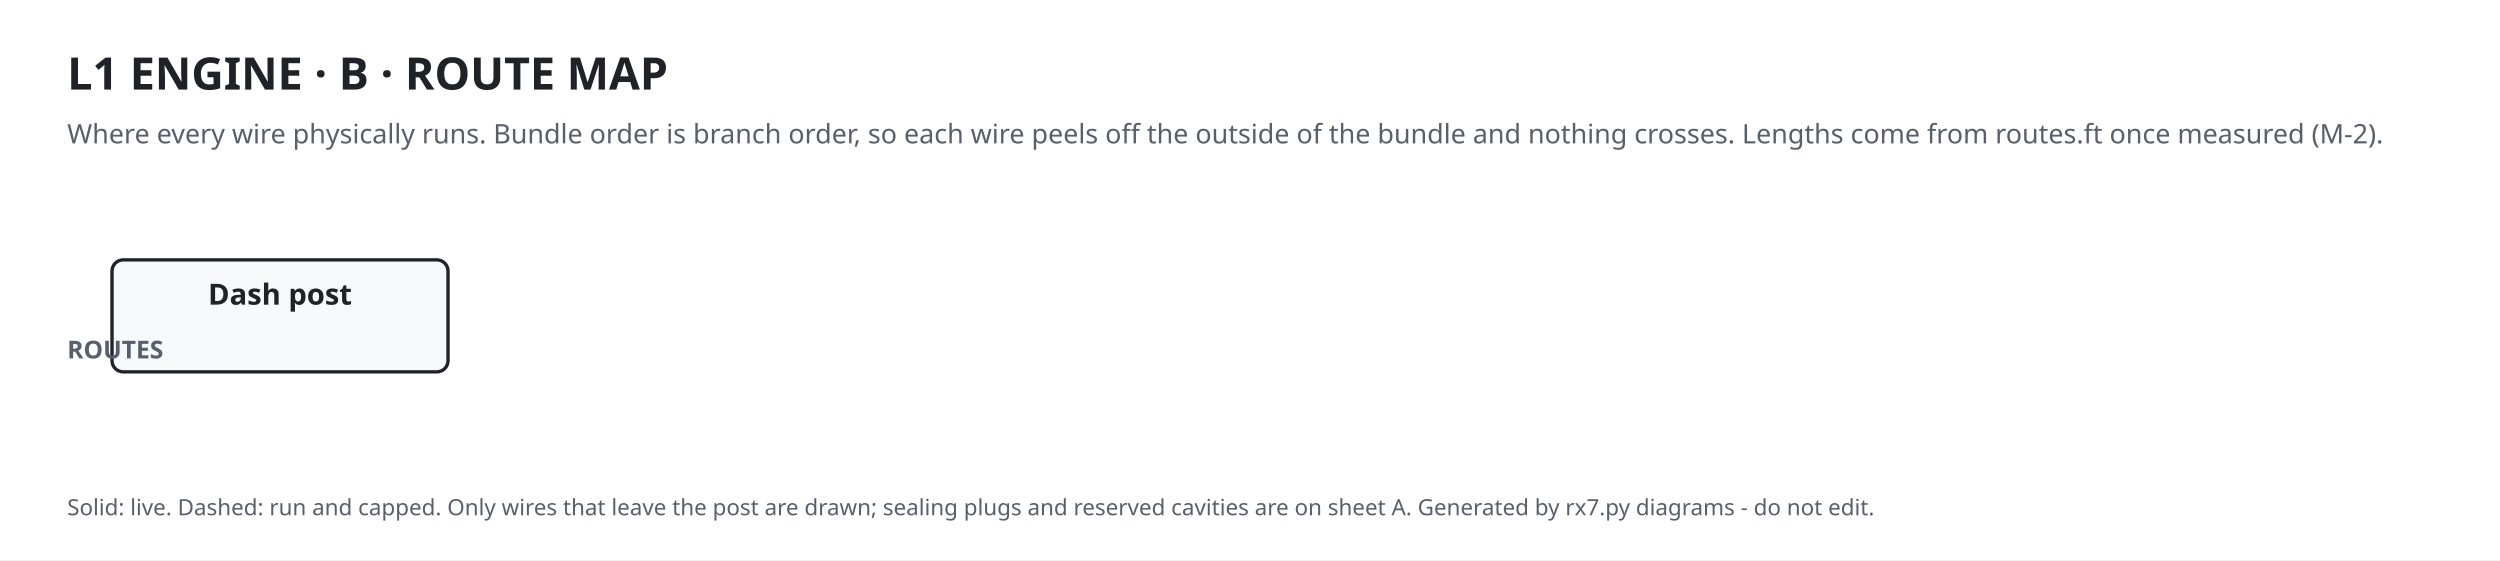
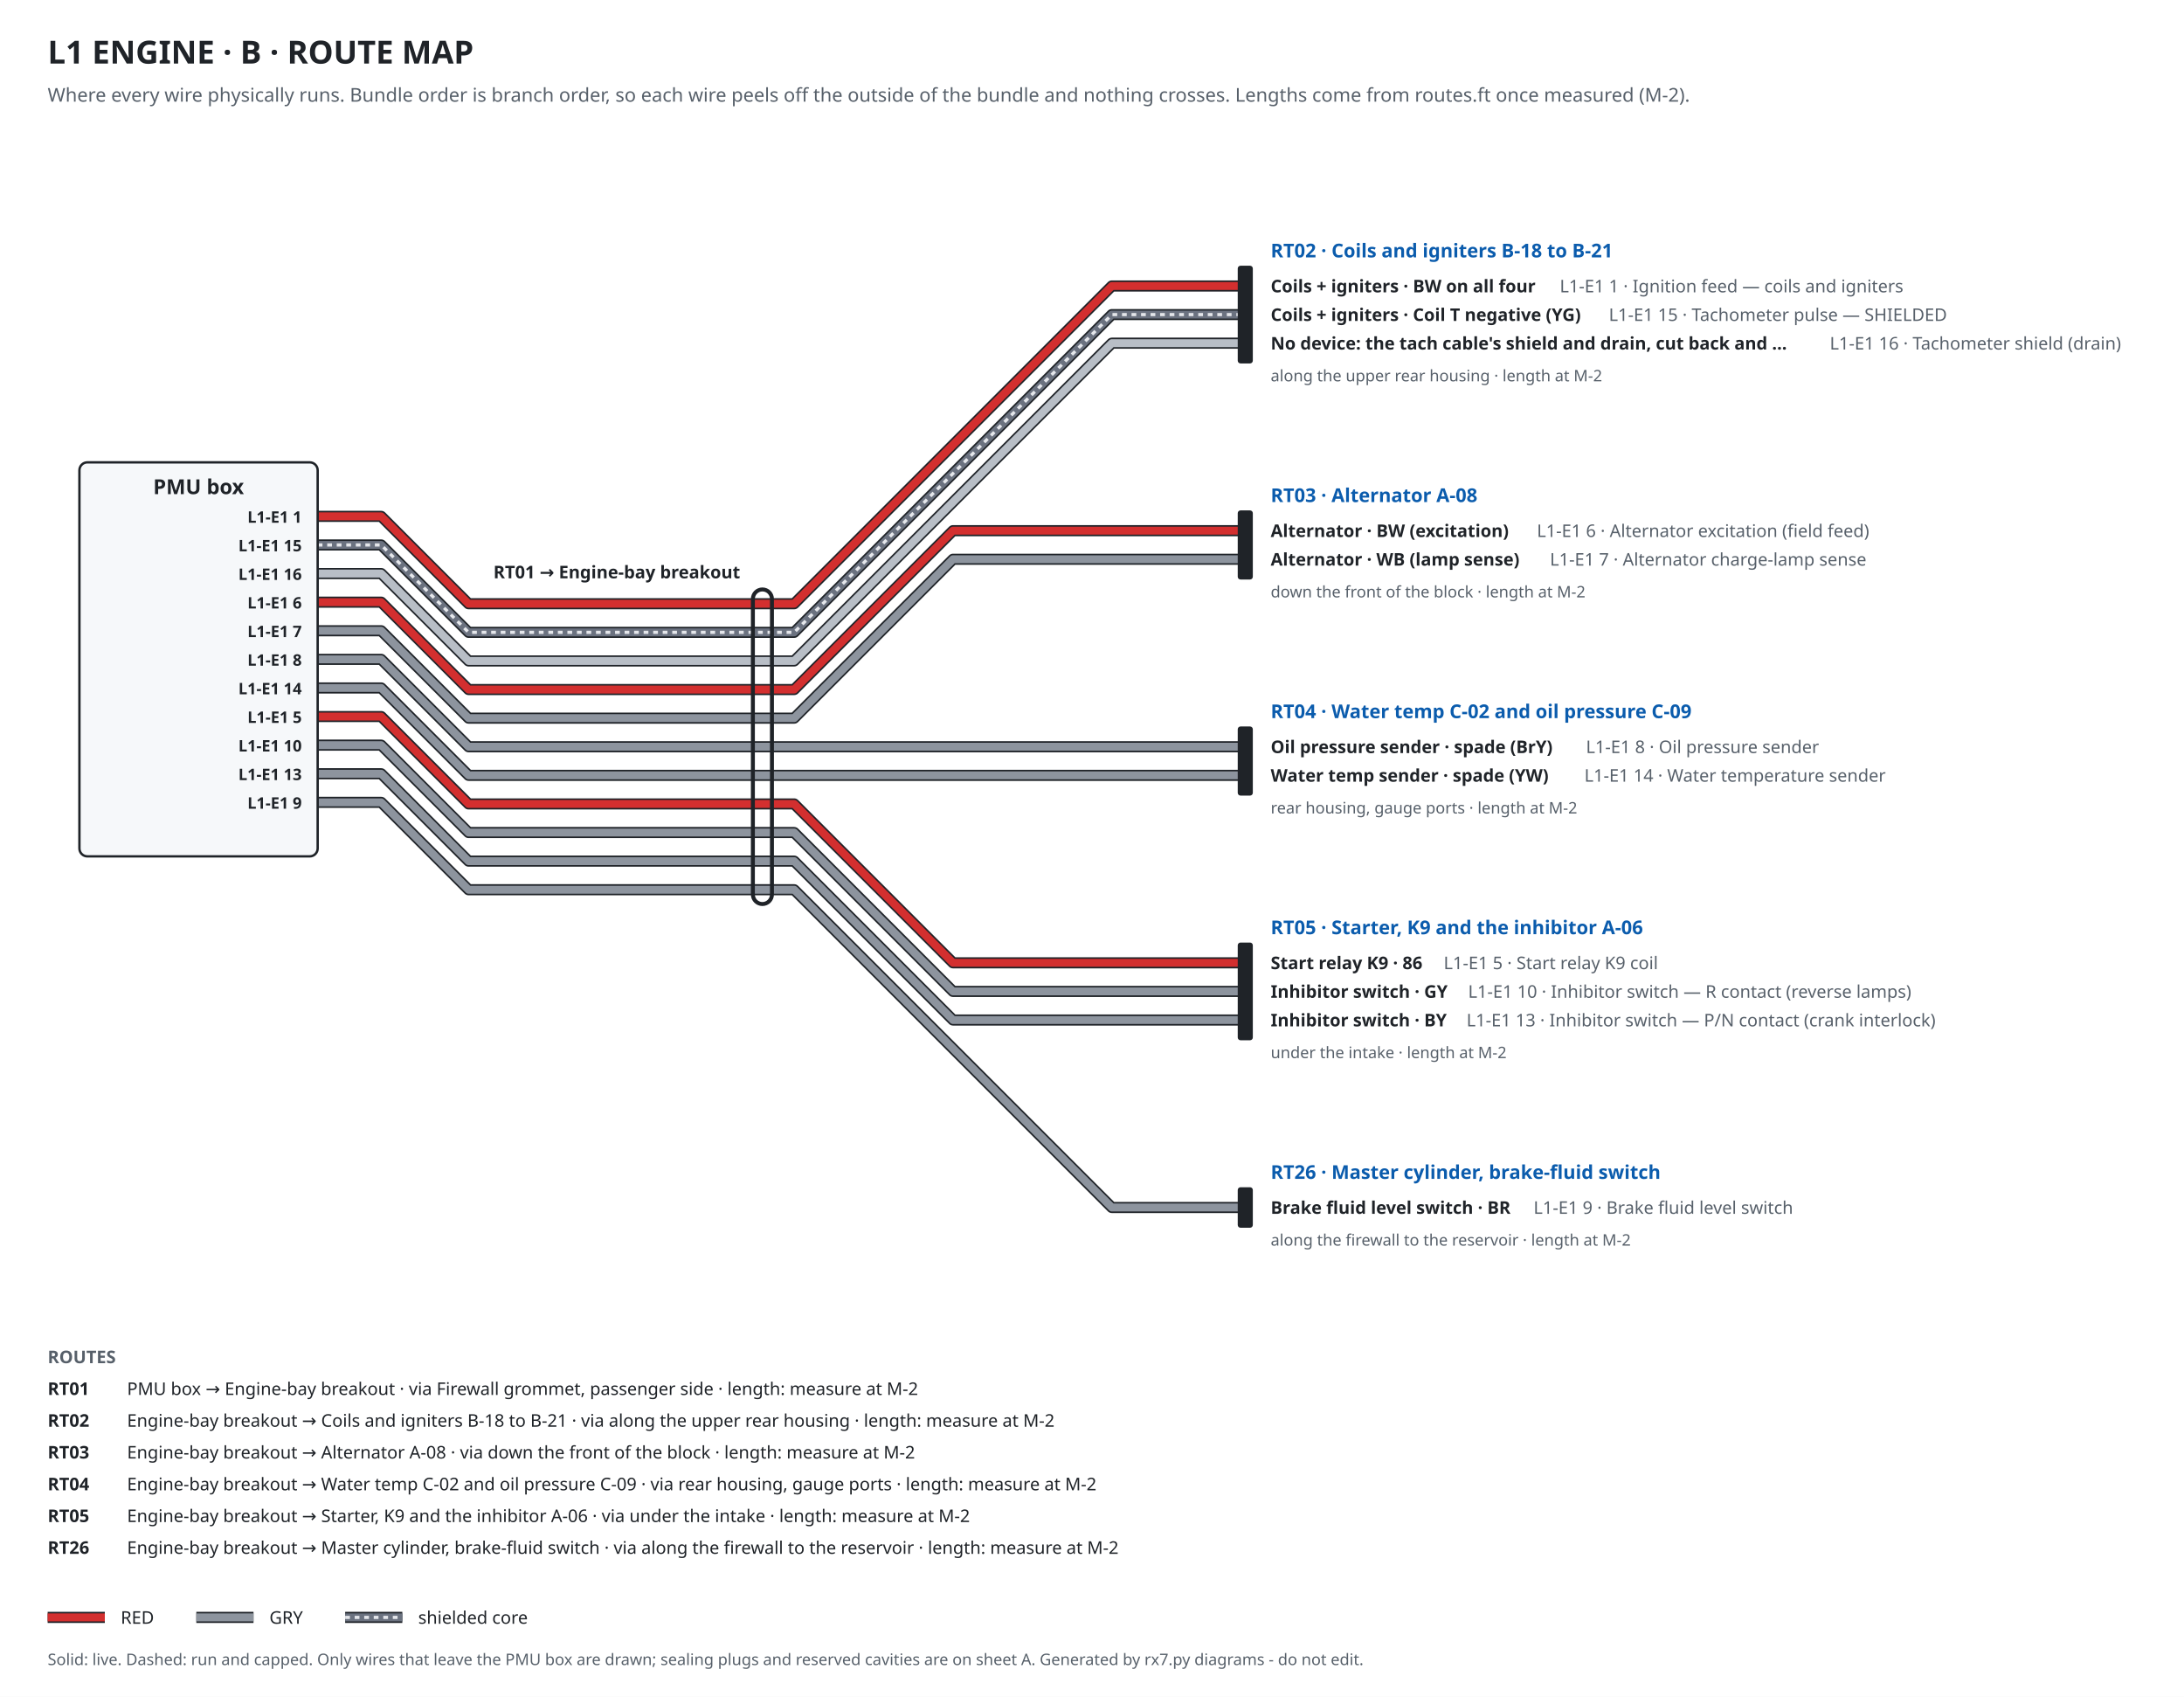
- <svg xmlns="http://www.w3.org/2000/svg" width="1116" height="250" viewBox="0 0 1116 250" font-family="Noto Sans, sans-serif">
+ <svg xmlns="http://www.w3.org/2000/svg" width="1375" height="1068" viewBox="0 0 1375 1068" font-family="Noto Sans, sans-serif">
  <rect width="100%" height="100%" fill="#fff" />
  <text x="30.0" y="40.0" font-size="20" text-anchor="start" font-weight="700" fill="#1f2328">L1 ENGINE · B · ROUTE MAP</text>
  <text x="30.0" y="64.0" font-size="12" text-anchor="start" font-weight="400" fill="#57606a">Where every wire physically runs. Bundle order is branch order, so each wire peels off the outside of the bundle and nothing crosses. Lengths come from routes.ft once measured (M-2).</text>
-   <rect x="50.0" y="116.0" width="150.0" height="50.0" rx="5" fill="#f6f8fa" stroke="#1f2328" stroke-width="1.5" />
-   <text x="125.0" y="136.0" font-size="13" text-anchor="middle" font-weight="700" fill="#1f2328">Dash post</text>
-   <text x="30.0" y="160.0" font-size="11" text-anchor="start" font-weight="700" fill="#57606a">ROUTES</text>
-   <text x="30.0" y="230.0" font-size="10" text-anchor="start" font-weight="400" fill="#57606a">Solid: live. Dashed: run and capped. Only wires that leave the post are drawn; sealing plugs and reserved cavities are on sheet A. Generated by rx7.py diagrams - do not edit.</text>
+   <path d="M200.0,325.0 L240.0,325.0 L295.0,380.0 L500.0,380.0 L700.0,180.0 L780.0,180.0" fill="none" stroke="#1f2328" stroke-width="7" stroke-linejoin="round" />
+   <path d="M200.0,325.0 L240.0,325.0 L295.0,380.0 L500.0,380.0 L700.0,180.0 L780.0,180.0" fill="none" stroke="#d32f2f" stroke-width="5" stroke-linejoin="round" />
+   <path d="M200.0,343.0 L240.0,343.0 L295.0,398.0 L500.0,398.0 L700.0,198.0 L780.0,198.0" fill="none" stroke="#1f2328" stroke-width="7" stroke-linejoin="round" />
+   <path d="M200.0,343.0 L240.0,343.0 L295.0,398.0 L500.0,398.0 L700.0,198.0 L780.0,198.0" fill="none" stroke="#6b7280" stroke-width="5" stroke-linejoin="round" />
+   <path d="M200.0,343.0 L240.0,343.0 L295.0,398.0 L500.0,398.0 L700.0,198.0 L780.0,198.0" fill="none" stroke="#e5e7eb" stroke-width="2" stroke-dasharray="3 3" />
+   <path d="M200.0,361.0 L240.0,361.0 L295.0,416.0 L500.0,416.0 L700.0,216.0 L780.0,216.0" fill="none" stroke="#1f2328" stroke-width="7" stroke-linejoin="round" />
+   <path d="M200.0,361.0 L240.0,361.0 L295.0,416.0 L500.0,416.0 L700.0,216.0 L780.0,216.0" fill="none" stroke="#b8bec6" stroke-width="5" stroke-linejoin="round" />
+   <path d="M200.0,379.0 L240.0,379.0 L295.0,434.0 L500.0,434.0 L600.0,334.0 L780.0,334.0" fill="none" stroke="#1f2328" stroke-width="7" stroke-linejoin="round" />
+   <path d="M200.0,379.0 L240.0,379.0 L295.0,434.0 L500.0,434.0 L600.0,334.0 L780.0,334.0" fill="none" stroke="#d32f2f" stroke-width="5" stroke-linejoin="round" />
+   <path d="M200.0,397.0 L240.0,397.0 L295.0,452.0 L500.0,452.0 L600.0,352.0 L780.0,352.0" fill="none" stroke="#1f2328" stroke-width="7" stroke-linejoin="round" />
+   <path d="M200.0,397.0 L240.0,397.0 L295.0,452.0 L500.0,452.0 L600.0,352.0 L780.0,352.0" fill="none" stroke="#8d949e" stroke-width="5" stroke-linejoin="round" />
+   <path d="M200.0,415.0 L240.0,415.0 L295.0,470.0 L500.0,470.0 L500.0,470.0 L780.0,470.0" fill="none" stroke="#1f2328" stroke-width="7" stroke-linejoin="round" />
+   <path d="M200.0,415.0 L240.0,415.0 L295.0,470.0 L500.0,470.0 L500.0,470.0 L780.0,470.0" fill="none" stroke="#8d949e" stroke-width="5" stroke-linejoin="round" />
+   <path d="M200.0,433.0 L240.0,433.0 L295.0,488.0 L500.0,488.0 L500.0,488.0 L780.0,488.0" fill="none" stroke="#1f2328" stroke-width="7" stroke-linejoin="round" />
+   <path d="M200.0,433.0 L240.0,433.0 L295.0,488.0 L500.0,488.0 L500.0,488.0 L780.0,488.0" fill="none" stroke="#8d949e" stroke-width="5" stroke-linejoin="round" />
+   <path d="M200.0,451.0 L240.0,451.0 L295.0,506.0 L500.0,506.0 L600.0,606.0 L780.0,606.0" fill="none" stroke="#1f2328" stroke-width="7" stroke-linejoin="round" />
+   <path d="M200.0,451.0 L240.0,451.0 L295.0,506.0 L500.0,506.0 L600.0,606.0 L780.0,606.0" fill="none" stroke="#d32f2f" stroke-width="5" stroke-linejoin="round" />
+   <path d="M200.0,469.0 L240.0,469.0 L295.0,524.0 L500.0,524.0 L600.0,624.0 L780.0,624.0" fill="none" stroke="#1f2328" stroke-width="7" stroke-linejoin="round" />
+   <path d="M200.0,469.0 L240.0,469.0 L295.0,524.0 L500.0,524.0 L600.0,624.0 L780.0,624.0" fill="none" stroke="#8d949e" stroke-width="5" stroke-linejoin="round" />
+   <path d="M200.0,487.0 L240.0,487.0 L295.0,542.0 L500.0,542.0 L600.0,642.0 L780.0,642.0" fill="none" stroke="#1f2328" stroke-width="7" stroke-linejoin="round" />
+   <path d="M200.0,487.0 L240.0,487.0 L295.0,542.0 L500.0,542.0 L600.0,642.0 L780.0,642.0" fill="none" stroke="#8d949e" stroke-width="5" stroke-linejoin="round" />
+   <path d="M200.0,505.0 L240.0,505.0 L295.0,560.0 L500.0,560.0 L700.0,760.0 L780.0,760.0" fill="none" stroke="#1f2328" stroke-width="7" stroke-linejoin="round" />
+   <path d="M200.0,505.0 L240.0,505.0 L295.0,560.0 L500.0,560.0 L700.0,760.0 L780.0,760.0" fill="none" stroke="#8d949e" stroke-width="5" stroke-linejoin="round" />
+   <rect x="50.0" y="291.0" width="150.0" height="248.0" rx="5" fill="#f6f8fa" stroke="#1f2328" stroke-width="1.5" />
+   <text x="125.0" y="311.0" font-size="13" text-anchor="middle" font-weight="700" fill="#1f2328">PMU box</text>
+   <text x="190.0" y="329.0" font-size="10" text-anchor="end" font-weight="700" fill="#1f2328">L1-E1 1</text>
+   <text x="190.0" y="347.0" font-size="10" text-anchor="end" font-weight="700" fill="#1f2328">L1-E1 15</text>
+   <text x="190.0" y="365.0" font-size="10" text-anchor="end" font-weight="700" fill="#1f2328">L1-E1 16</text>
+   <text x="190.0" y="383.0" font-size="10" text-anchor="end" font-weight="700" fill="#1f2328">L1-E1 6</text>
+   <text x="190.0" y="401.0" font-size="10" text-anchor="end" font-weight="700" fill="#1f2328">L1-E1 7</text>
+   <text x="190.0" y="419.0" font-size="10" text-anchor="end" font-weight="700" fill="#1f2328">L1-E1 8</text>
+   <text x="190.0" y="437.0" font-size="10" text-anchor="end" font-weight="700" fill="#1f2328">L1-E1 14</text>
+   <text x="190.0" y="455.0" font-size="10" text-anchor="end" font-weight="700" fill="#1f2328">L1-E1 5</text>
+   <text x="190.0" y="473.0" font-size="10" text-anchor="end" font-weight="700" fill="#1f2328">L1-E1 10</text>
+   <text x="190.0" y="491.0" font-size="10" text-anchor="end" font-weight="700" fill="#1f2328">L1-E1 13</text>
+   <text x="190.0" y="509.0" font-size="10" text-anchor="end" font-weight="700" fill="#1f2328">L1-E1 9</text>
+   <rect x="474.0" y="371.0" width="12.0" height="198.0" rx="6" fill="none" stroke="#1f2328" stroke-width="2.5" />
+   <text x="466.0" y="364.0" font-size="11" text-anchor="end" font-weight="600" fill="#1f2328">RT01 → Engine-bay breakout</text>
+   <rect x="780.0" y="168.0" width="8.0" height="60.0" rx="1" fill="#1f2328" stroke="#1f2328" stroke-width="1.5" />
+   <text x="800.0" y="162.0" font-size="12" text-anchor="start" font-weight="700" fill="#0b5cad">RT02 · Coils and igniters B-18 to B-21</text>
+   <text x="800.0" y="184.0" font-size="11" text-anchor="start" font-weight="700" fill="#1f2328">Coils + igniters · BW on all four</text>
+   <text x="982.0" y="184.0" font-size="11" text-anchor="start" font-weight="400" fill="#57606a">L1-E1 1 · Ignition feed — coils and igniters</text>
+   <text x="800.0" y="202.0" font-size="11" text-anchor="start" font-weight="700" fill="#1f2328">Coils + igniters · Coil T negative (YG)</text>
+   <text x="1012.9" y="202.0" font-size="11" text-anchor="start" font-weight="400" fill="#57606a">L1-E1 15 · Tachometer pulse — SHIELDED</text>
+   <text x="800.0" y="220.0" font-size="11" text-anchor="start" font-weight="700" fill="#1f2328">No device: the tach cable's shield and drain, cut back and …</text>
+   <text x="1152.0" y="220.0" font-size="11" text-anchor="start" font-weight="400" fill="#57606a">L1-E1 16 · Tachometer shield (drain)</text>
+   <text x="800.0" y="240.0" font-size="10" text-anchor="start" font-weight="400" fill="#57606a">along the upper rear housing · length at M-2</text>
+   <rect x="780.0" y="322.0" width="8.0" height="42.0" rx="1" fill="#1f2328" stroke="#1f2328" stroke-width="1.5" />
+   <text x="800.0" y="316.0" font-size="12" text-anchor="start" font-weight="700" fill="#0b5cad">RT03 · Alternator A-08</text>
+   <text x="800.0" y="338.0" font-size="11" text-anchor="start" font-weight="700" fill="#1f2328">Alternator · BW (excitation)</text>
+   <text x="967.6" y="338.0" font-size="11" text-anchor="start" font-weight="400" fill="#57606a">L1-E1 6 · Alternator excitation (field feed)</text>
+   <text x="800.0" y="356.0" font-size="11" text-anchor="start" font-weight="700" fill="#1f2328">Alternator · WB (lamp sense)</text>
+   <text x="975.8" y="356.0" font-size="11" text-anchor="start" font-weight="400" fill="#57606a">L1-E1 7 · Alternator charge-lamp sense</text>
+   <text x="800.0" y="376.0" font-size="10" text-anchor="start" font-weight="400" fill="#57606a">down the front of the block · length at M-2</text>
+   <rect x="780.0" y="458.0" width="8.0" height="42.0" rx="1" fill="#1f2328" stroke="#1f2328" stroke-width="1.5" />
+   <text x="800.0" y="452.0" font-size="12" text-anchor="start" font-weight="700" fill="#0b5cad">RT04 · Water temp C-02 and oil pressure C-09</text>
+   <text x="800.0" y="474.0" font-size="11" text-anchor="start" font-weight="700" fill="#1f2328">Oil pressure sender · spade (BrY)</text>
+   <text x="998.5" y="474.0" font-size="11" text-anchor="start" font-weight="400" fill="#57606a">L1-E1 8 · Oil pressure sender</text>
+   <text x="800.0" y="492.0" font-size="11" text-anchor="start" font-weight="700" fill="#1f2328">Water temp sender · spade (YW)</text>
+   <text x="997.5" y="492.0" font-size="11" text-anchor="start" font-weight="400" fill="#57606a">L1-E1 14 · Water temperature sender</text>
+   <text x="800.0" y="512.0" font-size="10" text-anchor="start" font-weight="400" fill="#57606a">rear housing, gauge ports · length at M-2</text>
+   <rect x="780.0" y="594.0" width="8.0" height="60.0" rx="1" fill="#1f2328" stroke="#1f2328" stroke-width="1.5" />
+   <text x="800.0" y="588.0" font-size="12" text-anchor="start" font-weight="700" fill="#0b5cad">RT05 · Starter, K9 and the inhibitor A-06</text>
+   <text x="800.0" y="610.0" font-size="11" text-anchor="start" font-weight="700" fill="#1f2328">Start relay K9 · 86</text>
+   <text x="908.9" y="610.0" font-size="11" text-anchor="start" font-weight="400" fill="#57606a">L1-E1 5 · Start relay K9 coil</text>
+   <text x="800.0" y="628.0" font-size="11" text-anchor="start" font-weight="700" fill="#1f2328">Inhibitor switch · GY</text>
+   <text x="924.3" y="628.0" font-size="11" text-anchor="start" font-weight="400" fill="#57606a">L1-E1 10 · Inhibitor switch — R contact (reverse lamps)</text>
+   <text x="800.0" y="646.0" font-size="11" text-anchor="start" font-weight="700" fill="#1f2328">Inhibitor switch · BY</text>
+   <text x="923.3" y="646.0" font-size="11" text-anchor="start" font-weight="400" fill="#57606a">L1-E1 13 · Inhibitor switch — P/N contact (crank interlock)</text>
+   <text x="800.0" y="666.0" font-size="10" text-anchor="start" font-weight="400" fill="#57606a">under the intake · length at M-2</text>
+   <rect x="780.0" y="748.0" width="8.0" height="24.0" rx="1" fill="#1f2328" stroke="#1f2328" stroke-width="1.5" />
+   <text x="800.0" y="742.0" font-size="12" text-anchor="start" font-weight="700" fill="#0b5cad">RT26 · Master cylinder, brake-fluid switch</text>
+   <text x="800.0" y="764.0" font-size="11" text-anchor="start" font-weight="700" fill="#1f2328">Brake fluid level switch · BR</text>
+   <text x="965.5" y="764.0" font-size="11" text-anchor="start" font-weight="400" fill="#57606a">L1-E1 9 · Brake fluid level switch</text>
+   <text x="800.0" y="784.0" font-size="10" text-anchor="start" font-weight="400" fill="#57606a">along the firewall to the reservoir · length at M-2</text>
+   <text x="30.0" y="858.0" font-size="11" text-anchor="start" font-weight="700" fill="#57606a">ROUTES</text>
+   <text x="30.0" y="878.0" font-size="11" text-anchor="start" font-weight="700" fill="#1f2328">RT01</text>
+   <text x="80.0" y="878.0" font-size="11" text-anchor="start" font-weight="400" fill="#1f2328">PMU box → Engine-bay breakout  ·  via Firewall grommet, passenger side  ·  length: measure at M-2</text>
+   <text x="30.0" y="898.0" font-size="11" text-anchor="start" font-weight="700" fill="#1f2328">RT02</text>
+   <text x="80.0" y="898.0" font-size="11" text-anchor="start" font-weight="400" fill="#1f2328">Engine-bay breakout → Coils and igniters B-18 to B-21  ·  via along the upper rear housing  ·  length: measure at M-2</text>
+   <text x="30.0" y="918.0" font-size="11" text-anchor="start" font-weight="700" fill="#1f2328">RT03</text>
+   <text x="80.0" y="918.0" font-size="11" text-anchor="start" font-weight="400" fill="#1f2328">Engine-bay breakout → Alternator A-08  ·  via down the front of the block  ·  length: measure at M-2</text>
+   <text x="30.0" y="938.0" font-size="11" text-anchor="start" font-weight="700" fill="#1f2328">RT04</text>
+   <text x="80.0" y="938.0" font-size="11" text-anchor="start" font-weight="400" fill="#1f2328">Engine-bay breakout → Water temp C-02 and oil pressure C-09  ·  via rear housing, gauge ports  ·  length: measure at M-2</text>
+   <text x="30.0" y="958.0" font-size="11" text-anchor="start" font-weight="700" fill="#1f2328">RT05</text>
+   <text x="80.0" y="958.0" font-size="11" text-anchor="start" font-weight="400" fill="#1f2328">Engine-bay breakout → Starter, K9 and the inhibitor A-06  ·  via under the intake  ·  length: measure at M-2</text>
+   <text x="30.0" y="978.0" font-size="11" text-anchor="start" font-weight="700" fill="#1f2328">RT26</text>
+   <text x="80.0" y="978.0" font-size="11" text-anchor="start" font-weight="400" fill="#1f2328">Engine-bay breakout → Master cylinder, brake-fluid switch  ·  via along the firewall to the reservoir  ·  length: measure at M-2</text>
+   <path d="M30.0,1018.0 L66.0,1018.0" fill="none" stroke="#1f2328" stroke-width="7" stroke-linejoin="round" />
+   <path d="M30.0,1018.0 L66.0,1018.0" fill="none" stroke="#d32f2f" stroke-width="5" stroke-linejoin="round" />
+   <text x="76.0" y="1022.0" font-size="11" text-anchor="start" font-weight="400" fill="#1f2328">RED</text>
+   <path d="M123.6,1018.0 L159.6,1018.0" fill="none" stroke="#1f2328" stroke-width="7" stroke-linejoin="round" />
+   <path d="M123.6,1018.0 L159.6,1018.0" fill="none" stroke="#8d949e" stroke-width="5" stroke-linejoin="round" />
+   <text x="169.6" y="1022.0" font-size="11" text-anchor="start" font-weight="400" fill="#1f2328">GRY</text>
+   <path d="M217.3,1018.0 L253.3,1018.0" fill="none" stroke="#1f2328" stroke-width="7" stroke-linejoin="round" />
+   <path d="M217.3,1018.0 L253.3,1018.0" fill="none" stroke="#6b7280" stroke-width="5" stroke-linejoin="round" />
+   <path d="M217.3,1018.0 L253.3,1018.0" fill="none" stroke="#e5e7eb" stroke-width="2" stroke-dasharray="3 3" />
+   <text x="263.3" y="1022.0" font-size="11" text-anchor="start" font-weight="400" fill="#1f2328">shielded core</text>
+   <text x="30.0" y="1048.0" font-size="10" text-anchor="start" font-weight="400" fill="#57606a">Solid: live. Dashed: run and capped. Only wires that leave the PMU box are drawn; sealing plugs and reserved cavities are on sheet A. Generated by rx7.py diagrams - do not edit.</text>
</svg>
